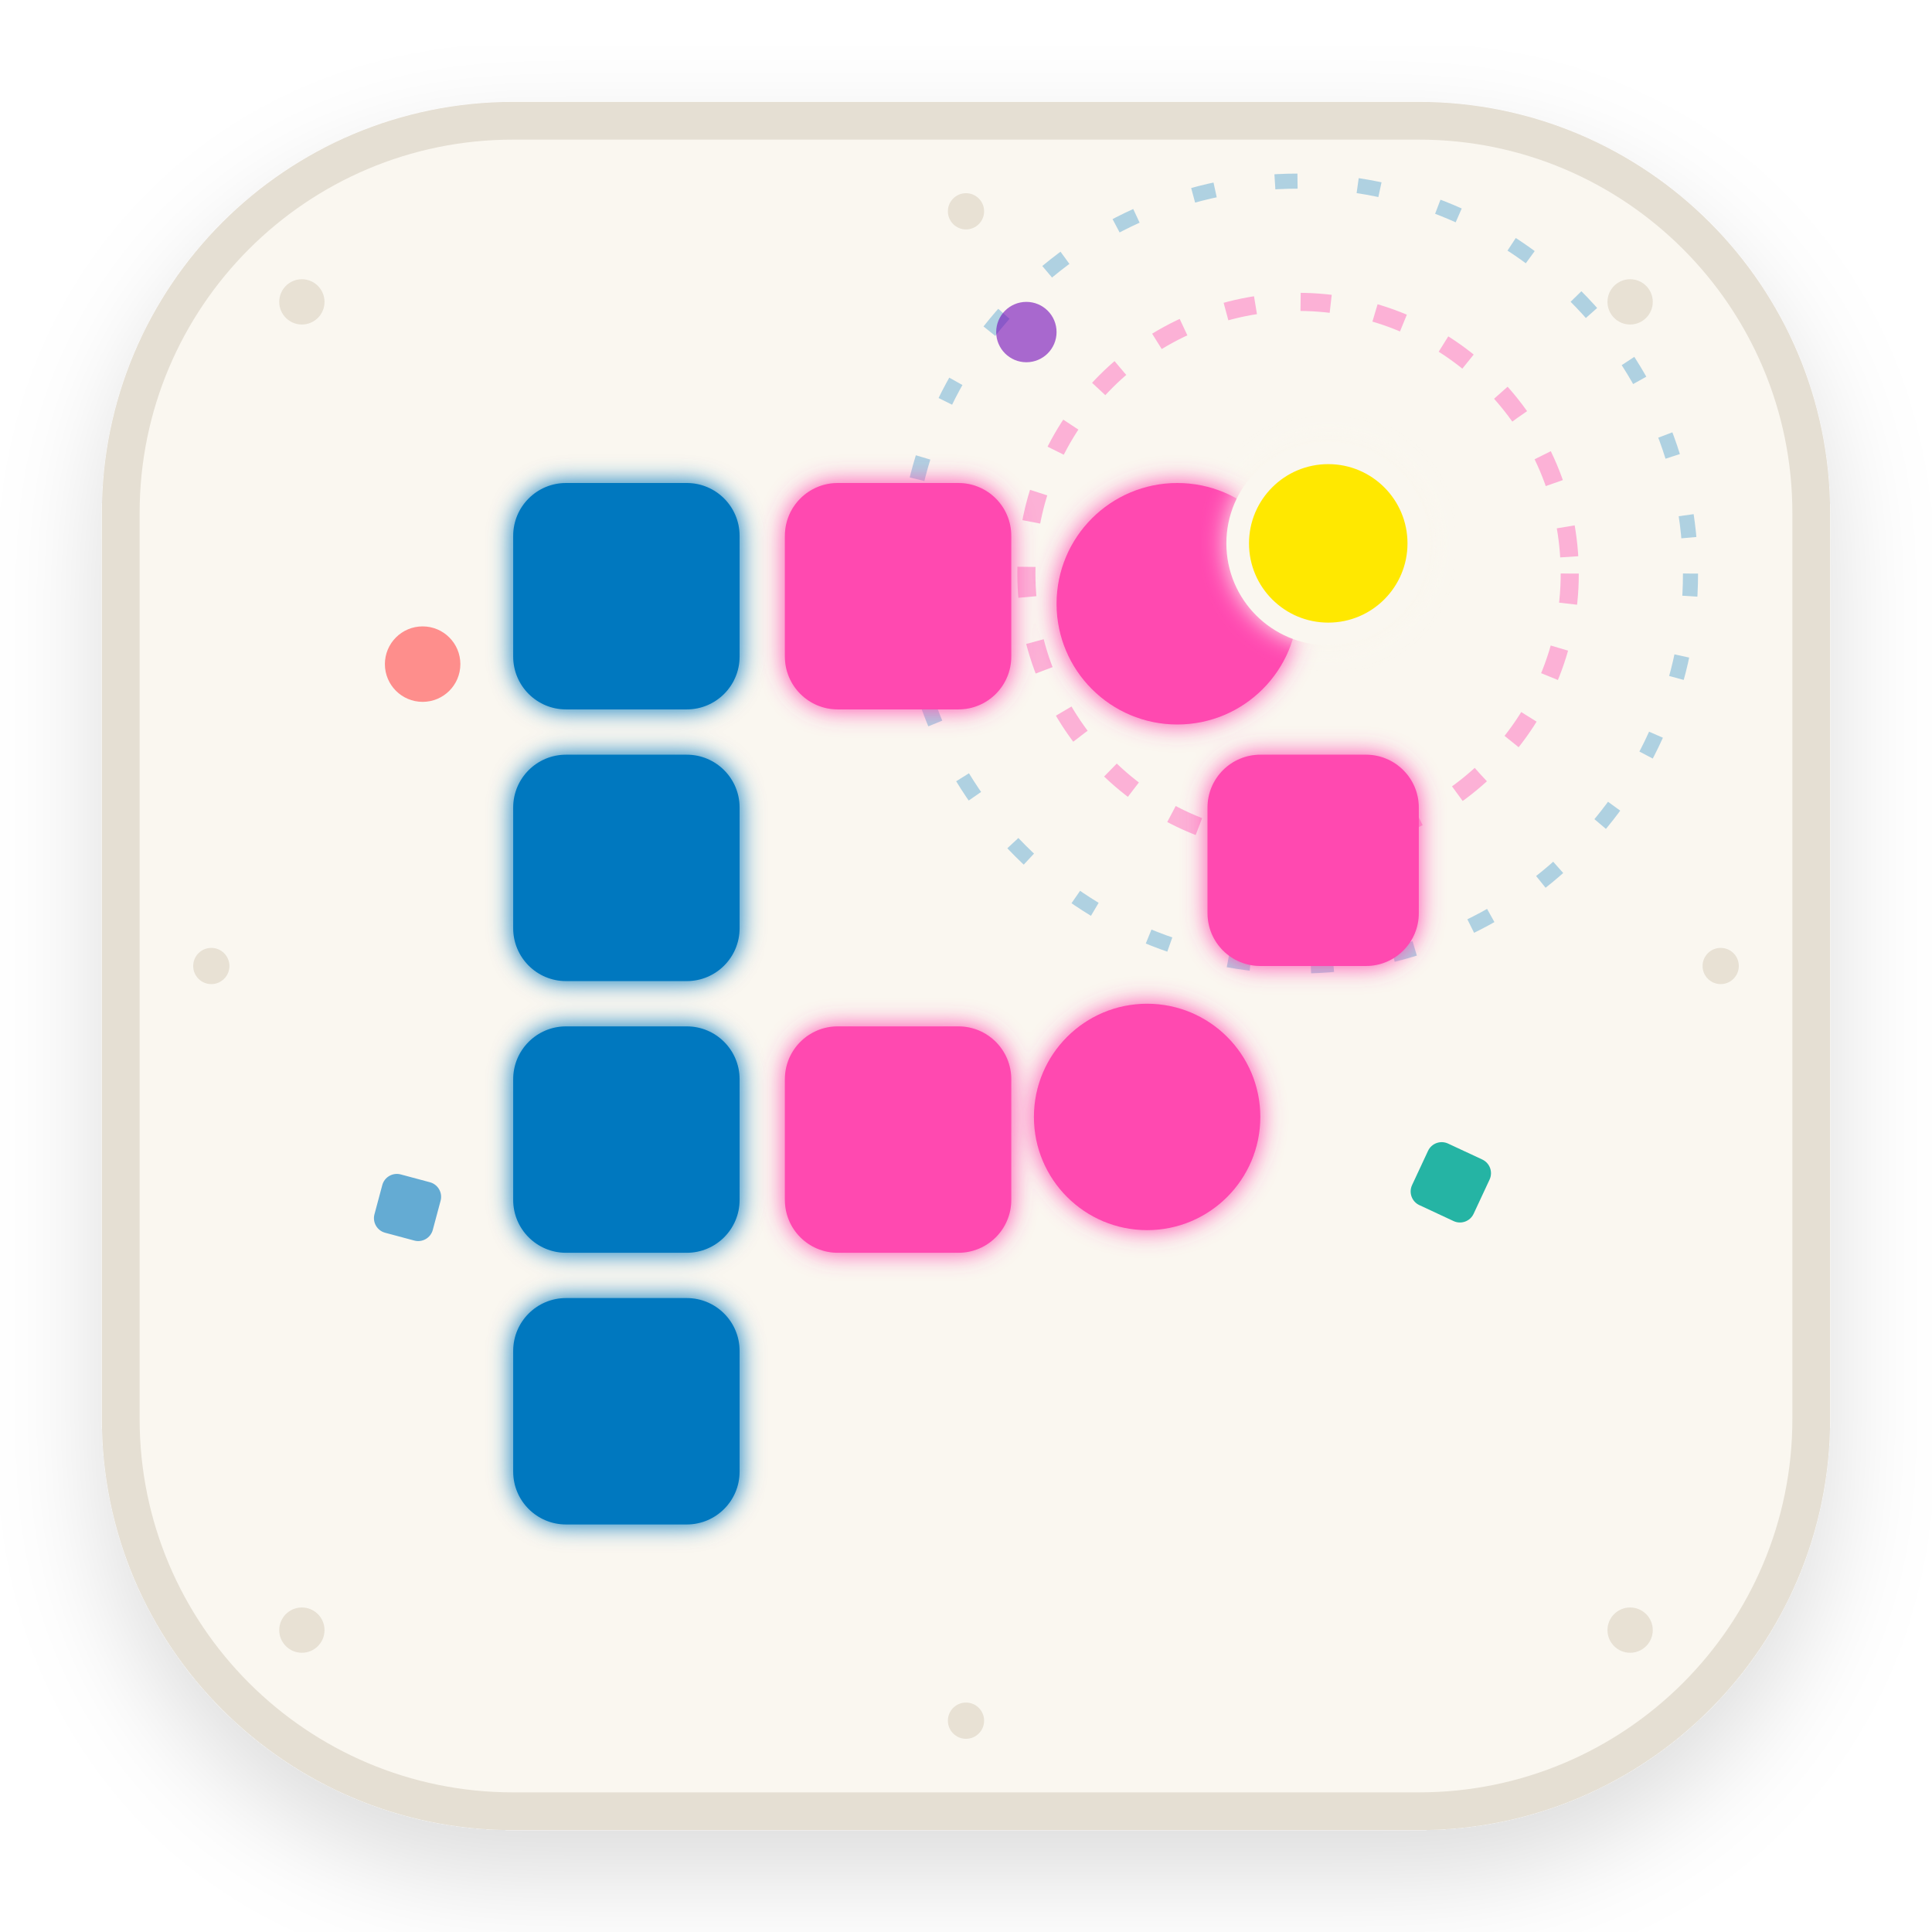
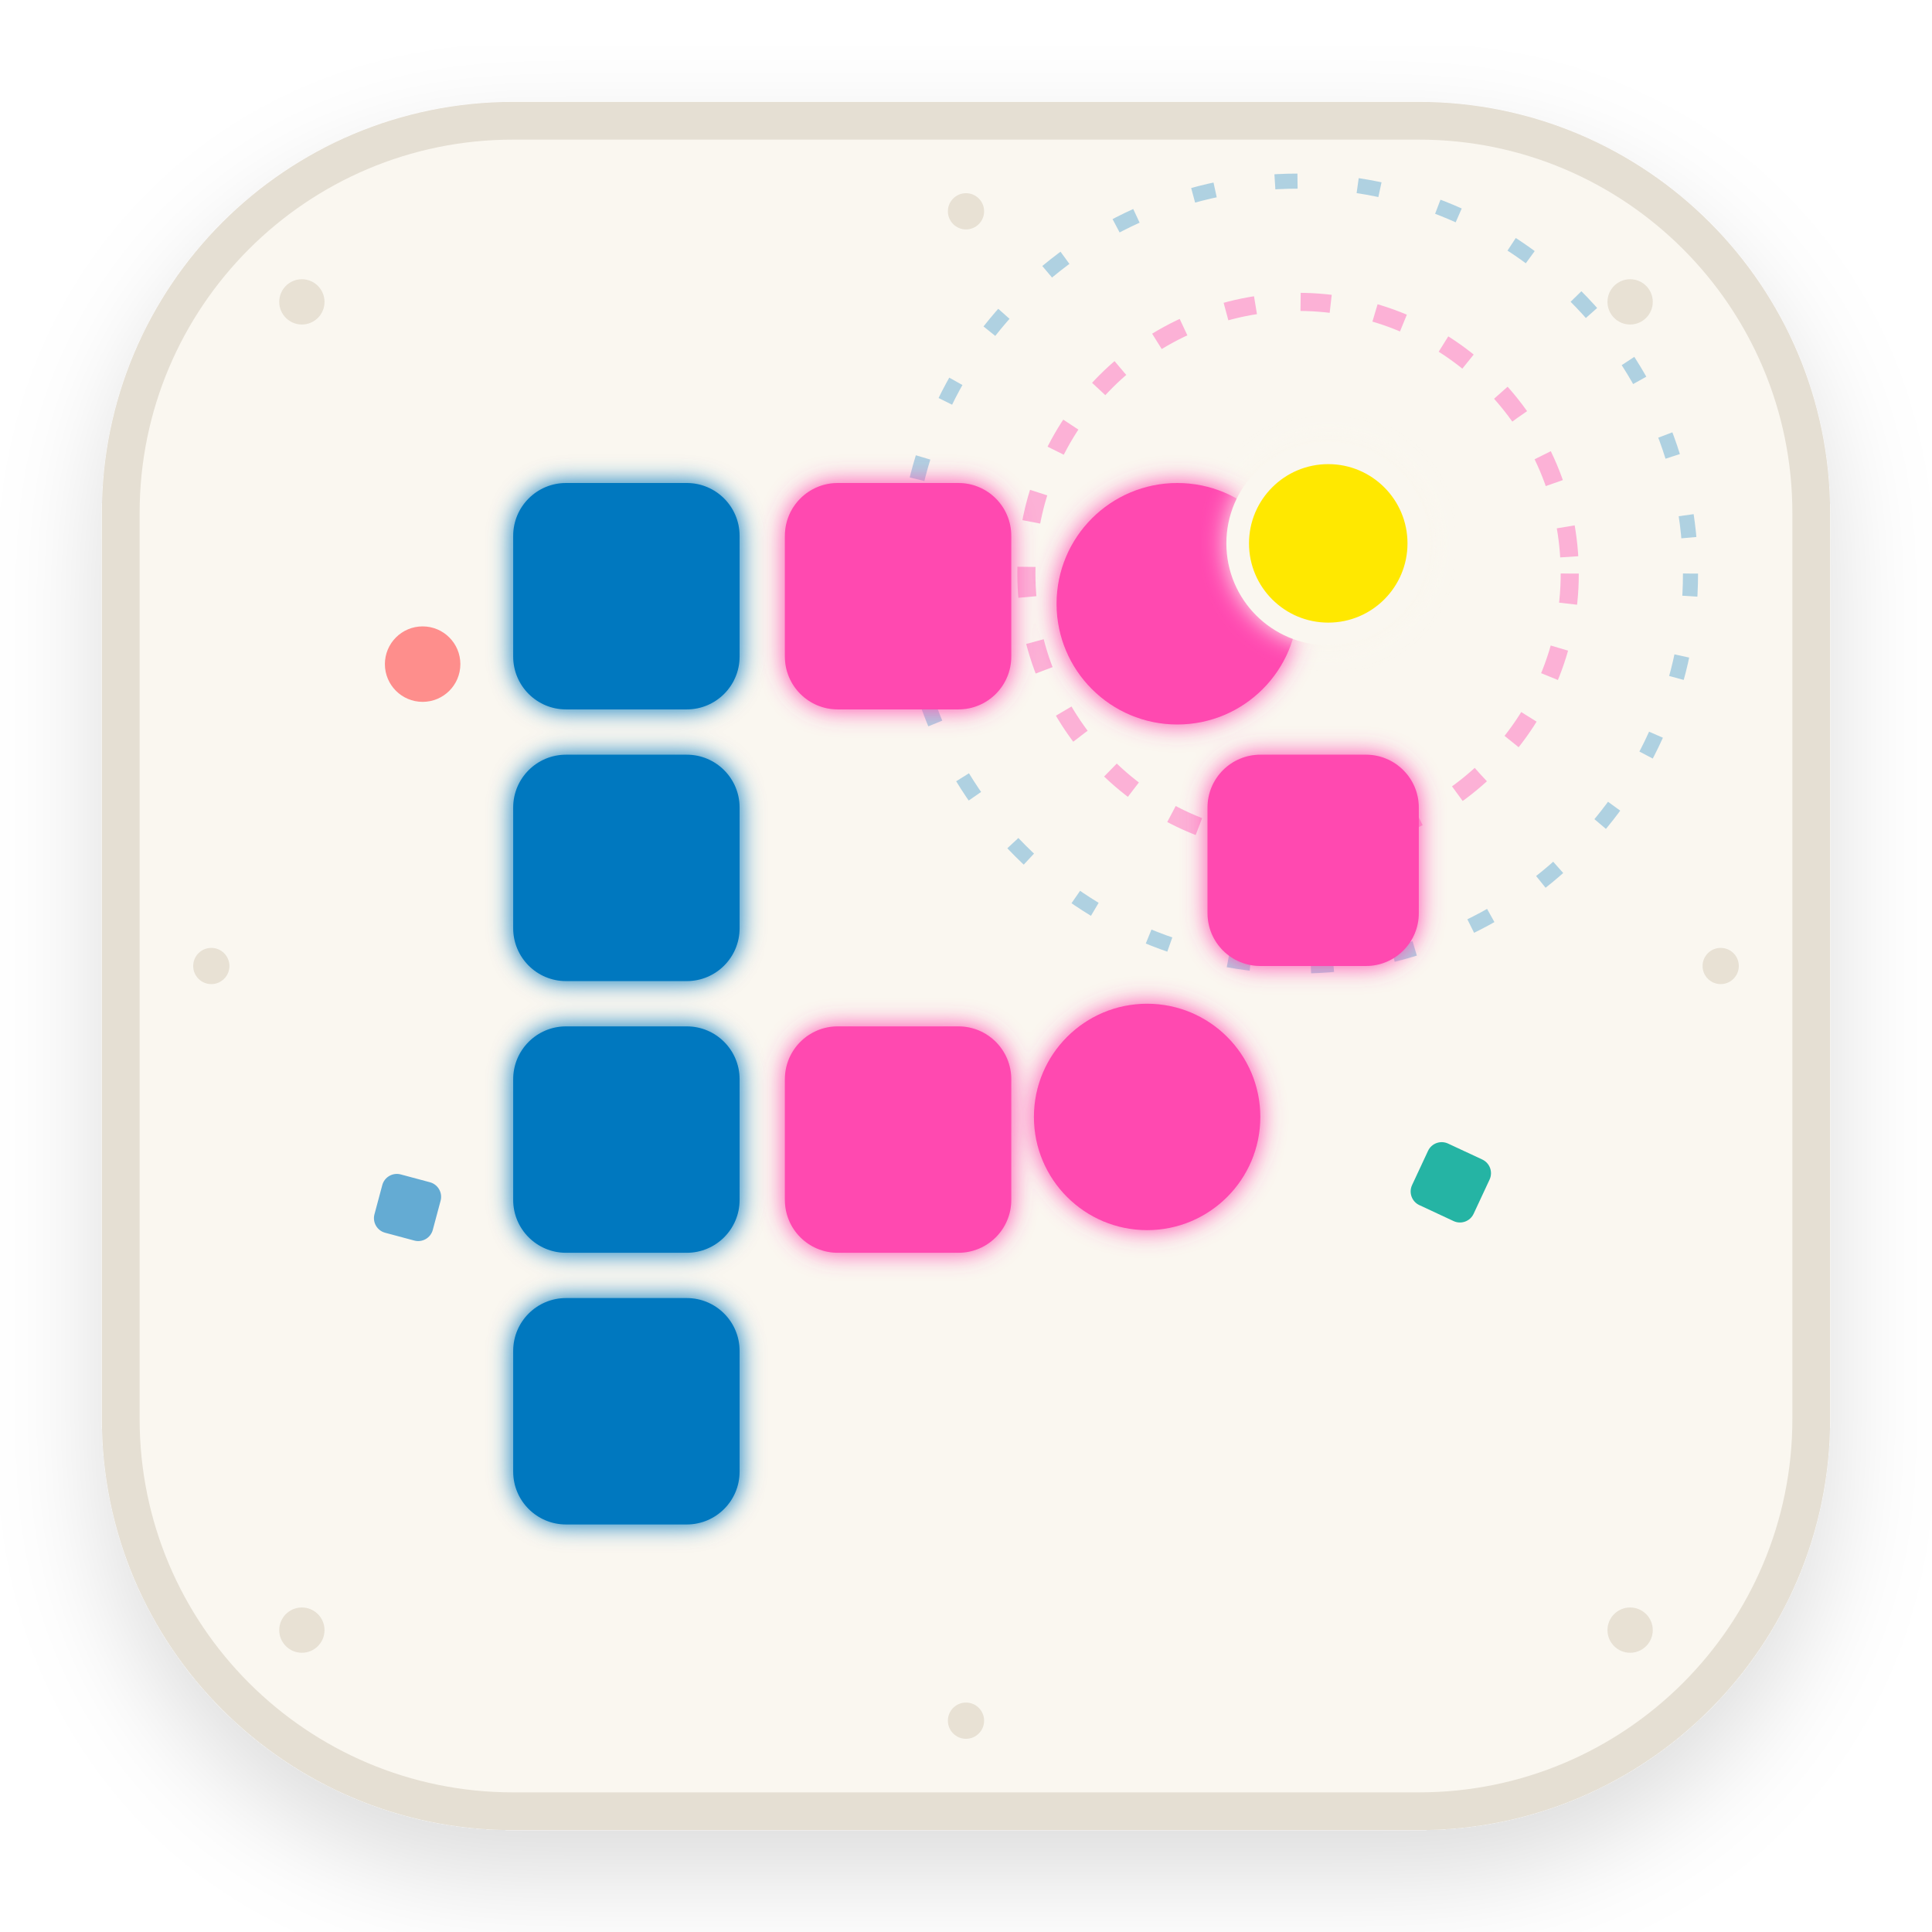
<svg xmlns="http://www.w3.org/2000/svg" viewBox="0 0 128 128" width="128" height="128">
  <defs>
-     <filter id="paper-drop" x="-10%" y="-10%" width="125%" height="125%" filterUnits="userSpaceOnUse">
+     <filter id="icon-paper-drop" x="-10%" y="-10%" width="125%" height="125%" filterUnits="userSpaceOnUse">
      <feDropShadow dx="0" dy="3" stdDeviation="3.5" flood-color="#1C1D1F" flood-opacity="0.14" />
    </filter>
-     <filter id="ink-bleed" x="-20%" y="-20%" width="140%" height="140%">
+     <filter id="icon-ink-bleed" x="-20%" y="-20%" width="140%" height="140%">
      <feGaussianBlur stdDeviation="0.8" result="blur" />
      <feComposite in="SourceGraphic" in2="blur" operator="over" />
    </filter>
  </defs>
-   <rect x="8" y="8" width="112" height="112" rx="26" fill="#FAF7F0" stroke="#E5DFD3" stroke-width="2.5" filter="url(#paper-drop)" />
+   <rect x="8" y="8" width="112" height="112" rx="26" fill="#FAF7F0" stroke="#E5DFD3" stroke-width="2.5" filter="url(#icon-paper-drop)" />
  <g fill="#D8CFBD" opacity="0.55">
    <circle cx="20" cy="20" r="1.5" />
    <circle cx="64" cy="14" r="1.2" />
    <circle cx="108" cy="20" r="1.5" />
    <circle cx="114" cy="64" r="1.2" />
    <circle cx="108" cy="108" r="1.5" />
    <circle cx="64" cy="114" r="1.2" />
    <circle cx="20" cy="108" r="1.5" />
    <circle cx="14" cy="64" r="1.2" />
  </g>
  <circle cx="86" cy="38" r="18" fill="none" stroke="#FF48B0" stroke-width="1.2" stroke-dasharray="2 3" opacity="0.4" />
  <circle cx="86" cy="38" r="26" fill="none" stroke="#0078BF" stroke-width="1" stroke-dasharray="1.5 4" opacity="0.3" />
-   <g fill="#0078BF" filter="url(#ink-bleed)">
+   <g fill="#0078BF" filter="url(#icon-ink-bleed)">
    <rect x="34" y="32" width="15" height="15" rx="3.5" />
    <rect x="34" y="50" width="15" height="15" rx="3.5" />
    <rect x="34" y="68" width="15" height="15" rx="3.5" />
    <rect x="34" y="86" width="15" height="15" rx="3.5" />
  </g>
-   <g fill="#FF48B0" filter="url(#ink-bleed)">
+   <g fill="#FF48B0" filter="url(#icon-ink-bleed)">
    <rect x="52" y="32" width="15" height="15" rx="3.5" />
    <circle cx="78" cy="40" r="8" />
    <rect x="80" y="50" width="14" height="14" rx="3.5" />
    <circle cx="76" cy="74" r="7.5" />
    <rect x="52" y="68" width="15" height="15" rx="3.5" />
  </g>
-   <circle cx="88" cy="36" r="6" fill="#FFE800" stroke="#FAF7F0" stroke-width="1.5" filter="url(#ink-bleed)" />
+   <circle cx="88" cy="36" r="6" fill="#FFE800" stroke="#FAF7F0" stroke-width="1.5" filter="url(#icon-ink-bleed)" />
  <rect x="94" y="76" width="4.5" height="4.5" rx="1" fill="#00A896" transform="rotate(25 96 78)" opacity="0.85" />
  <circle cx="28" cy="44" r="2.5" fill="#FF6B6B" opacity="0.75" />
  <rect x="25" y="78" width="4" height="4" rx="1" fill="#0078BF" transform="rotate(15 27 80)" opacity="0.6" />
-   <circle cx="68" cy="22" r="2" fill="#7209B7" opacity="0.6" />
</svg>
